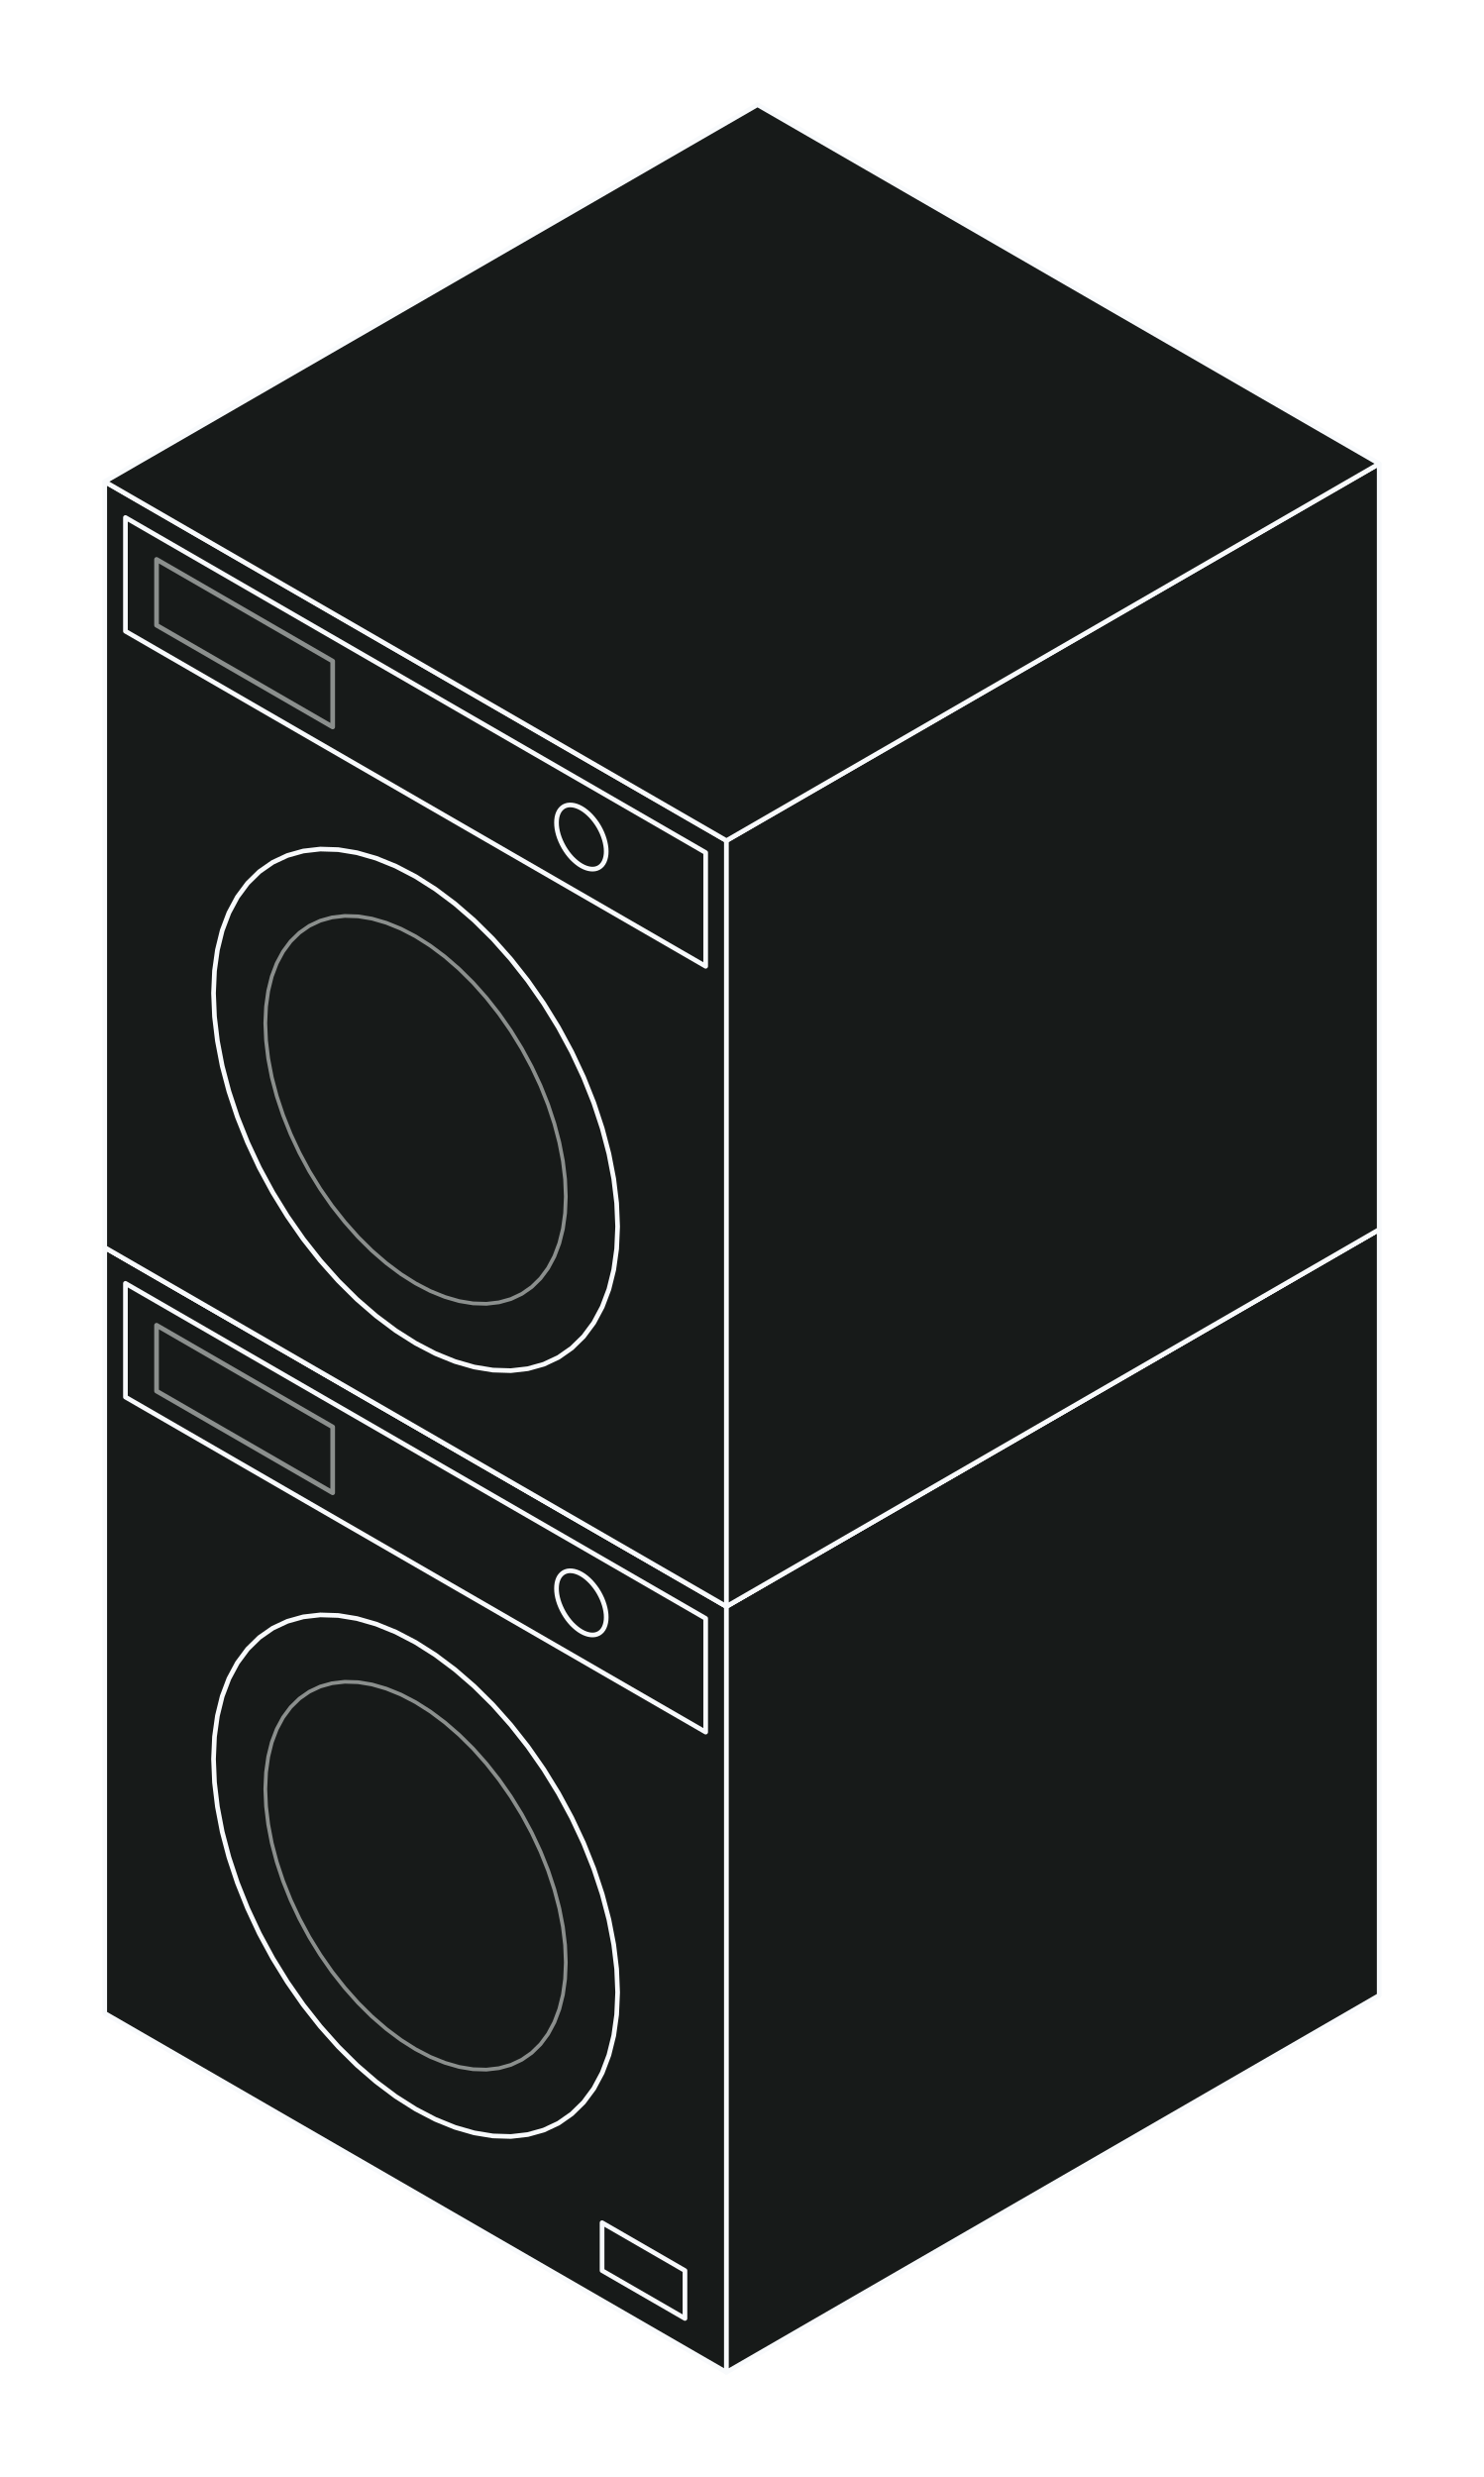
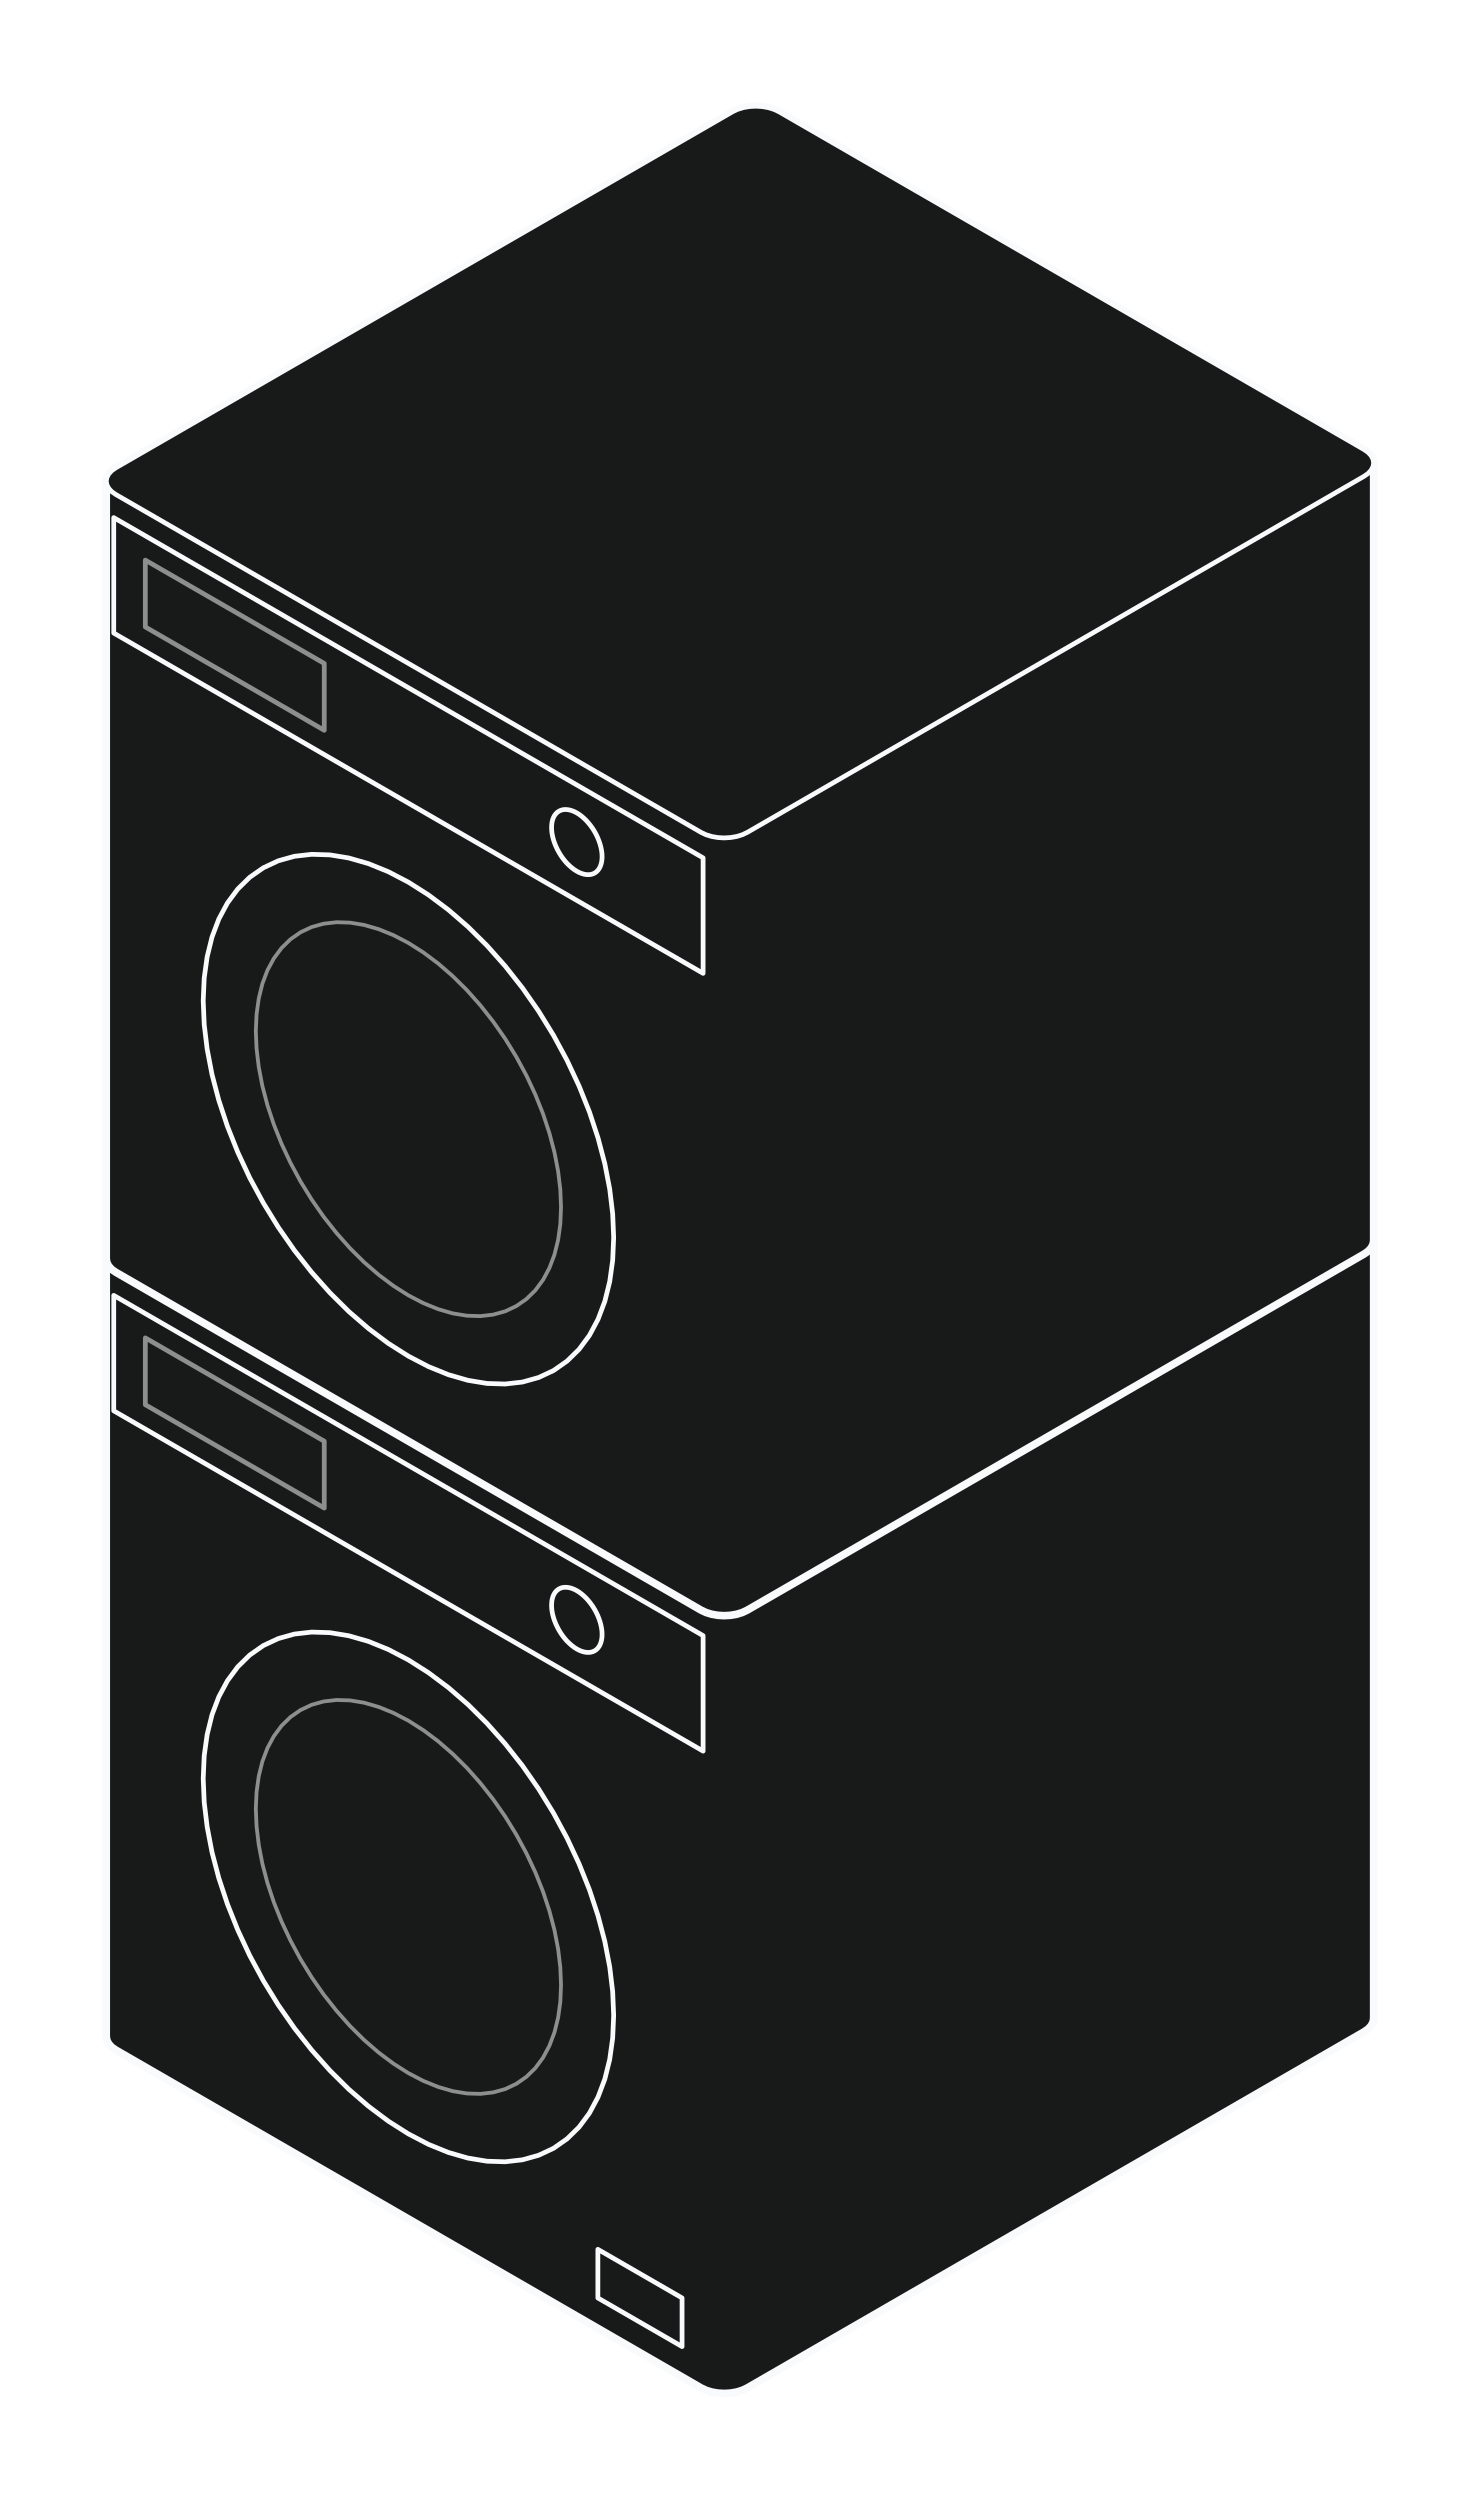
- <svg xmlns="http://www.w3.org/2000/svg" viewBox="-202.6 -437.6 396.9 662.4">
-   <polygon points="-174.59,100.80 -8.31,196.80 -8.31,-8.00 -174.59,-104.00" fill="#171a19" stroke="#f8fafc" stroke-width="1.25" stroke-linejoin="round" stroke-linecap="round" vector-effect="non-scaling-stroke" />
-   <polygon points="166.28,96.00 -8.31,196.80 -8.31,-8.00 166.28,-108.80" fill="#171a19" stroke="#f8fafc" stroke-width="1.25" stroke-linejoin="round" stroke-linecap="round" vector-effect="non-scaling-stroke" />
-   <polygon points="0.00,-204.80 166.28,-108.80 -8.31,-8.00 -174.59,-104.00" fill="#171a19" stroke="#f8fafc" stroke-width="1.25" stroke-linejoin="round" stroke-linecap="round" vector-effect="non-scaling-stroke" />
+ <svg xmlns="http://www.w3.org/2000/svg" viewBox="-199.0 -435.5 389.7 658.3">
+   <polygon points="-171.02,-104.00 -170.85,-104.97 -170.36,-105.91 -169.57,-106.77 -168.49,-107.52 -6.10,-201.28 -4.79,-201.90 -3.30,-202.36 -1.68,-202.64 -0.00,-202.74 1.68,-202.64 3.30,-202.36 4.79,-201.90 6.10,-201.28 160.18,-112.32 161.25,-111.57 162.05,-110.70 162.54,-109.77 162.71,-108.80 162.71,96.00 162.54,96.97 162.05,97.91 161.25,98.77 160.18,99.52 -2.22,193.28 -3.52,193.90 -5.01,194.36 -6.63,194.64 -8.31,194.74 -10.00,194.64 -11.61,194.36 -13.10,193.90 -14.41,193.28 -168.49,104.32 -169.57,103.57 -170.36,102.70 -170.85,101.77 -171.02,100.80" fill="#171a19" stroke="#f8fafc" stroke-width="2.0" stroke-linejoin="round" stroke-linecap="round" vector-effect="non-scaling-stroke" />
+   <polygon points="160.18,-112.32 161.25,-111.57 162.05,-110.71 162.54,-109.77 162.71,-108.80 162.54,-107.83 162.05,-106.89 161.25,-106.03 160.18,-105.28 -2.22,-11.52 -3.52,-10.90 -5.01,-10.44 -6.63,-10.16 -8.31,-10.06 -10.00,-10.16 -11.61,-10.44 -13.10,-10.90 -14.41,-11.52 -168.49,-100.48 -169.57,-101.23 -170.36,-102.09 -170.85,-103.03 -171.02,-104.00 -170.85,-104.97 -170.36,-105.91 -169.57,-106.77 -168.49,-107.52 -6.10,-201.28 -4.79,-201.90 -3.30,-202.36 -1.68,-202.64 -0.00,-202.74 1.68,-202.64 3.30,-202.36 4.79,-201.90 6.10,-201.28" fill="#171a19" stroke="#f8fafc" stroke-width="1.25" stroke-linejoin="round" stroke-linecap="round" vector-effect="non-scaling-stroke" />
  <polygon points="-169.05,-64.00 -13.86,25.60 -13.86,-4.80 -169.05,-94.40" fill="none" stroke="#f8fafc" stroke-width="1.25" stroke-linejoin="round" stroke-linecap="round" vector-effect="non-scaling-stroke" />
  <polygon points="-160.73,-65.60 -113.62,-38.40 -113.62,-56.00 -160.73,-83.20" fill="none" stroke="#8b8f8d" stroke-width="1.25" stroke-linejoin="round" stroke-linecap="round" vector-effect="non-scaling-stroke" />
  <polygon points="-40.46,-5.12 -40.49,-5.89 -40.59,-6.69 -40.75,-7.51 -40.97,-8.35 -41.25,-9.19 -41.58,-10.03 -41.97,-10.86 -42.41,-11.68 -42.89,-12.46 -43.42,-13.21 -43.98,-13.92 -44.57,-14.59 -45.18,-15.19 -45.81,-15.74 -46.46,-16.23 -47.11,-16.64 -47.76,-16.98 -48.41,-17.24 -49.04,-17.42 -49.66,-17.52 -50.25,-17.54 -50.81,-17.48 -51.33,-17.33 -51.81,-17.11 -52.25,-16.80 -52.64,-16.42 -52.98,-15.97 -53.26,-15.45 -53.48,-14.86 -53.64,-14.22 -53.73,-13.53 -53.76,-12.80 -53.73,-12.03 -53.64,-11.23 -53.48,-10.41 -53.26,-9.57 -52.98,-8.73 -52.64,-7.89 -52.25,-7.06 -51.81,-6.24 -51.33,-5.46 -50.81,-4.71 -50.25,-4.00 -49.66,-3.33 -49.04,-2.73 -48.41,-2.18 -47.76,-1.69 -47.11,-1.28 -46.46,-0.94 -45.81,-0.68 -45.18,-0.50 -44.57,-0.40 -43.98,-0.38 -43.42,-0.44 -42.89,-0.59 -42.41,-0.81 -41.97,-1.12 -41.58,-1.50 -41.25,-1.95 -40.97,-2.47 -40.75,-3.06 -40.59,-3.70 -40.49,-4.39" fill="none" stroke="#f8fafc" stroke-width="1.25" stroke-linejoin="round" stroke-linecap="round" vector-effect="non-scaling-stroke" />
  <polygon points="-37.41,95.20 -37.67,88.93 -38.45,82.43 -39.74,75.74 -41.53,68.95 -43.79,62.10 -46.52,55.27 -49.68,48.53 -53.24,41.94 -57.17,35.56 -61.43,29.45 -65.98,23.68 -70.77,18.29 -75.77,13.34 -80.91,8.89 -86.16,4.96 -91.45,1.60 -96.75,-1.16 -101.99,-3.29 -107.14,-4.77 -112.13,-5.59 -116.93,-5.74 -121.48,-5.22 -125.73,-4.03 -129.66,-2.19 -133.23,0.30 -136.38,3.39 -139.11,7.07 -141.38,11.30 -143.17,16.03 -144.45,21.23 -145.23,26.83 -145.49,32.80 -145.23,39.07 -144.45,45.57 -143.17,52.26 -141.38,59.05 -139.11,65.90 -136.38,72.73 -133.23,79.47 -129.66,86.06 -125.73,92.44 -121.48,98.55 -116.93,104.32 -112.13,109.71 -107.14,114.66 -101.99,119.11 -96.75,123.04 -91.45,126.40 -86.16,129.16 -80.91,131.29 -75.77,132.77 -70.77,133.59 -65.98,133.74 -61.43,133.22 -57.17,132.03 -53.24,130.19 -49.68,127.70 -46.52,124.61 -43.79,120.93 -41.53,116.70 -39.74,111.97 -38.45,106.77 -37.67,101.17" fill="none" stroke="#f8fafc" stroke-width="1.25" stroke-linejoin="round" stroke-linecap="round" vector-effect="non-scaling-stroke" />
  <polygon points="-51.27,87.20 -51.46,82.54 -52.04,77.70 -53.00,72.73 -54.33,67.68 -56.01,62.59 -58.04,57.51 -60.39,52.50 -63.04,47.60 -65.96,42.85 -69.13,38.31 -72.51,34.02 -76.07,30.01 -79.79,26.33 -83.61,23.02 -87.51,20.10 -91.45,17.60 -95.39,15.55 -99.29,13.97 -103.12,12.86 -106.83,12.25 -110.39,12.14 -113.78,12.53 -116.94,13.41 -119.87,14.79 -122.51,16.63 -124.86,18.93 -126.89,21.67 -128.58,24.81 -129.91,28.33 -130.86,32.19 -131.44,36.36 -131.64,40.80 -131.44,45.46 -130.86,50.30 -129.91,55.27 -128.58,60.32 -126.89,65.41 -124.86,70.49 -122.51,75.50 -119.87,80.40 -116.94,85.15 -113.78,89.69 -110.39,93.98 -106.83,97.99 -103.12,101.67 -99.29,104.98 -95.39,107.90 -91.45,110.40 -87.51,112.45 -83.61,114.03 -79.79,115.14 -76.07,115.75 -72.51,115.86 -69.13,115.47 -65.96,114.59 -63.04,113.21 -60.39,111.37 -58.04,109.07 -56.01,106.33 -54.33,103.19 -53.00,99.67 -52.04,95.81 -51.46,91.64" fill="none" stroke="#8b8f8d" stroke-width="1" stroke-linejoin="round" stroke-linecap="round" vector-effect="non-scaling-stroke" />
  <polygon points="-41.57,169.60 -19.40,182.40 -19.40,169.60 -41.57,156.80" fill="none" stroke="#f8fafc" stroke-width="1.25" stroke-linejoin="round" stroke-linecap="round" vector-effect="non-scaling-stroke" />
-   <polygon points="-174.59,-104.00 -8.31,-8.00 -8.31,-212.80 -174.59,-308.80" fill="#171a19" stroke="#f8fafc" stroke-width="1.25" stroke-linejoin="round" stroke-linecap="round" vector-effect="non-scaling-stroke" />
-   <polygon points="166.28,-108.80 -8.31,-8.00 -8.31,-212.80 166.28,-313.60" fill="#171a19" stroke="#f8fafc" stroke-width="1.25" stroke-linejoin="round" stroke-linecap="round" vector-effect="non-scaling-stroke" />
-   <polygon points="0.00,-409.60 166.28,-313.60 -8.31,-212.80 -174.59,-308.80" fill="#171a19" stroke="#f8fafc" stroke-width="1.25" stroke-linejoin="round" stroke-linecap="round" vector-effect="non-scaling-stroke" />
+   <polygon points="-171.02,-308.80 -170.85,-309.77 -170.36,-310.70 -169.57,-311.57 -168.49,-312.32 -6.10,-406.08 -4.79,-406.70 -3.30,-407.16 -1.68,-407.44 -0.00,-407.54 1.68,-407.44 3.30,-407.16 4.79,-406.70 6.10,-406.08 160.18,-317.12 161.25,-316.37 162.05,-315.50 162.54,-314.57 162.71,-313.60 162.71,-108.80 162.54,-107.83 162.05,-106.89 161.25,-106.03 160.18,-105.28 -2.22,-11.52 -3.52,-10.90 -5.01,-10.44 -6.63,-10.16 -8.31,-10.06 -10.00,-10.16 -11.61,-10.44 -13.10,-10.90 -14.41,-11.52 -168.49,-100.48 -169.57,-101.23 -170.36,-102.09 -170.85,-103.03 -171.02,-104.00" fill="#171a19" stroke="#f8fafc" stroke-width="2.0" stroke-linejoin="round" stroke-linecap="round" vector-effect="non-scaling-stroke" />
+   <polygon points="160.18,-317.12 161.25,-316.37 162.05,-315.51 162.54,-314.57 162.71,-313.60 162.54,-312.63 162.05,-311.69 161.25,-310.83 160.18,-310.08 -2.22,-216.32 -3.52,-215.70 -5.01,-215.24 -6.63,-214.96 -8.31,-214.86 -10.00,-214.96 -11.61,-215.24 -13.10,-215.70 -14.41,-216.32 -168.49,-305.28 -169.57,-306.03 -170.36,-306.89 -170.85,-307.83 -171.02,-308.80 -170.85,-309.77 -170.36,-310.71 -169.57,-311.57 -168.49,-312.32 -6.10,-406.08 -4.79,-406.70 -3.30,-407.16 -1.68,-407.44 -0.00,-407.54 1.68,-407.44 3.30,-407.16 4.79,-406.70 6.10,-406.08" fill="#171a19" stroke="#f8fafc" stroke-width="1.25" stroke-linejoin="round" stroke-linecap="round" vector-effect="non-scaling-stroke" />
  <polygon points="-169.05,-268.80 -13.86,-179.20 -13.86,-209.60 -169.05,-299.20" fill="none" stroke="#f8fafc" stroke-width="1.25" stroke-linejoin="round" stroke-linecap="round" vector-effect="non-scaling-stroke" />
  <polygon points="-160.73,-270.40 -113.62,-243.20 -113.62,-260.80 -160.73,-288.00" fill="none" stroke="#8b8f8d" stroke-width="1.25" stroke-linejoin="round" stroke-linecap="round" vector-effect="non-scaling-stroke" />
  <polygon points="-40.46,-209.92 -40.49,-210.69 -40.59,-211.49 -40.75,-212.31 -40.97,-213.15 -41.25,-213.99 -41.58,-214.83 -41.97,-215.66 -42.41,-216.48 -42.89,-217.26 -43.42,-218.01 -43.98,-218.72 -44.57,-219.39 -45.18,-219.99 -45.81,-220.54 -46.46,-221.03 -47.11,-221.44 -47.76,-221.78 -48.41,-222.04 -49.04,-222.22 -49.66,-222.32 -50.25,-222.34 -50.81,-222.28 -51.33,-222.13 -51.81,-221.91 -52.25,-221.60 -52.64,-221.22 -52.98,-220.77 -53.26,-220.25 -53.48,-219.66 -53.64,-219.02 -53.73,-218.33 -53.76,-217.60 -53.73,-216.83 -53.64,-216.03 -53.48,-215.21 -53.26,-214.37 -52.98,-213.53 -52.64,-212.69 -52.25,-211.86 -51.81,-211.04 -51.33,-210.26 -50.81,-209.51 -50.25,-208.80 -49.66,-208.13 -49.04,-207.53 -48.41,-206.98 -47.76,-206.49 -47.11,-206.08 -46.46,-205.74 -45.81,-205.48 -45.18,-205.30 -44.57,-205.20 -43.98,-205.18 -43.42,-205.24 -42.89,-205.39 -42.41,-205.61 -41.97,-205.92 -41.58,-206.30 -41.25,-206.75 -40.97,-207.27 -40.75,-207.86 -40.59,-208.50 -40.49,-209.19" fill="none" stroke="#f8fafc" stroke-width="1.25" stroke-linejoin="round" stroke-linecap="round" vector-effect="non-scaling-stroke" />
  <polygon points="-37.41,-109.60 -37.67,-115.87 -38.45,-122.37 -39.74,-129.06 -41.53,-135.85 -43.79,-142.70 -46.52,-149.53 -49.68,-156.27 -53.24,-162.86 -57.17,-169.24 -61.43,-175.35 -65.98,-181.12 -70.77,-186.51 -75.77,-191.46 -80.91,-195.91 -86.16,-199.84 -91.45,-203.20 -96.75,-205.96 -101.99,-208.09 -107.14,-209.57 -112.13,-210.39 -116.93,-210.54 -121.48,-210.02 -125.73,-208.83 -129.66,-206.99 -133.23,-204.50 -136.38,-201.41 -139.11,-197.73 -141.38,-193.50 -143.17,-188.77 -144.45,-183.57 -145.23,-177.97 -145.49,-172.00 -145.23,-165.73 -144.45,-159.23 -143.17,-152.54 -141.38,-145.75 -139.11,-138.90 -136.38,-132.07 -133.23,-125.33 -129.66,-118.74 -125.73,-112.36 -121.48,-106.25 -116.93,-100.48 -112.13,-95.09 -107.14,-90.14 -101.99,-85.69 -96.75,-81.76 -91.45,-78.40 -86.16,-75.64 -80.91,-73.51 -75.77,-72.03 -70.77,-71.21 -65.98,-71.06 -61.43,-71.58 -57.17,-72.77 -53.24,-74.61 -49.68,-77.10 -46.52,-80.19 -43.79,-83.87 -41.53,-88.10 -39.74,-92.83 -38.45,-98.03 -37.67,-103.63" fill="none" stroke="#f8fafc" stroke-width="1.25" stroke-linejoin="round" stroke-linecap="round" vector-effect="non-scaling-stroke" />
  <polygon points="-51.27,-117.60 -51.46,-122.26 -52.04,-127.10 -53.00,-132.07 -54.33,-137.12 -56.01,-142.21 -58.04,-147.29 -60.39,-152.30 -63.04,-157.20 -65.96,-161.95 -69.13,-166.49 -72.51,-170.78 -76.07,-174.79 -79.79,-178.47 -83.61,-181.78 -87.51,-184.70 -91.45,-187.20 -95.39,-189.25 -99.29,-190.83 -103.12,-191.94 -106.83,-192.55 -110.39,-192.66 -113.78,-192.27 -116.94,-191.39 -119.87,-190.01 -122.51,-188.17 -124.86,-185.87 -126.89,-183.13 -128.58,-179.99 -129.91,-176.47 -130.86,-172.61 -131.44,-168.44 -131.64,-164.00 -131.44,-159.34 -130.86,-154.50 -129.91,-149.53 -128.58,-144.48 -126.89,-139.39 -124.86,-134.31 -122.51,-129.30 -119.87,-124.40 -116.94,-119.65 -113.78,-115.11 -110.39,-110.82 -106.83,-106.81 -103.12,-103.13 -99.29,-99.82 -95.39,-96.90 -91.45,-94.40 -87.51,-92.35 -83.61,-90.77 -79.79,-89.66 -76.07,-89.05 -72.51,-88.94 -69.13,-89.33 -65.96,-90.21 -63.04,-91.59 -60.39,-93.43 -58.04,-95.73 -56.01,-98.47 -54.33,-101.61 -53.00,-105.13 -52.04,-108.99 -51.46,-113.16" fill="none" stroke="#8b8f8d" stroke-width="1" stroke-linejoin="round" stroke-linecap="round" vector-effect="non-scaling-stroke" />
</svg>
